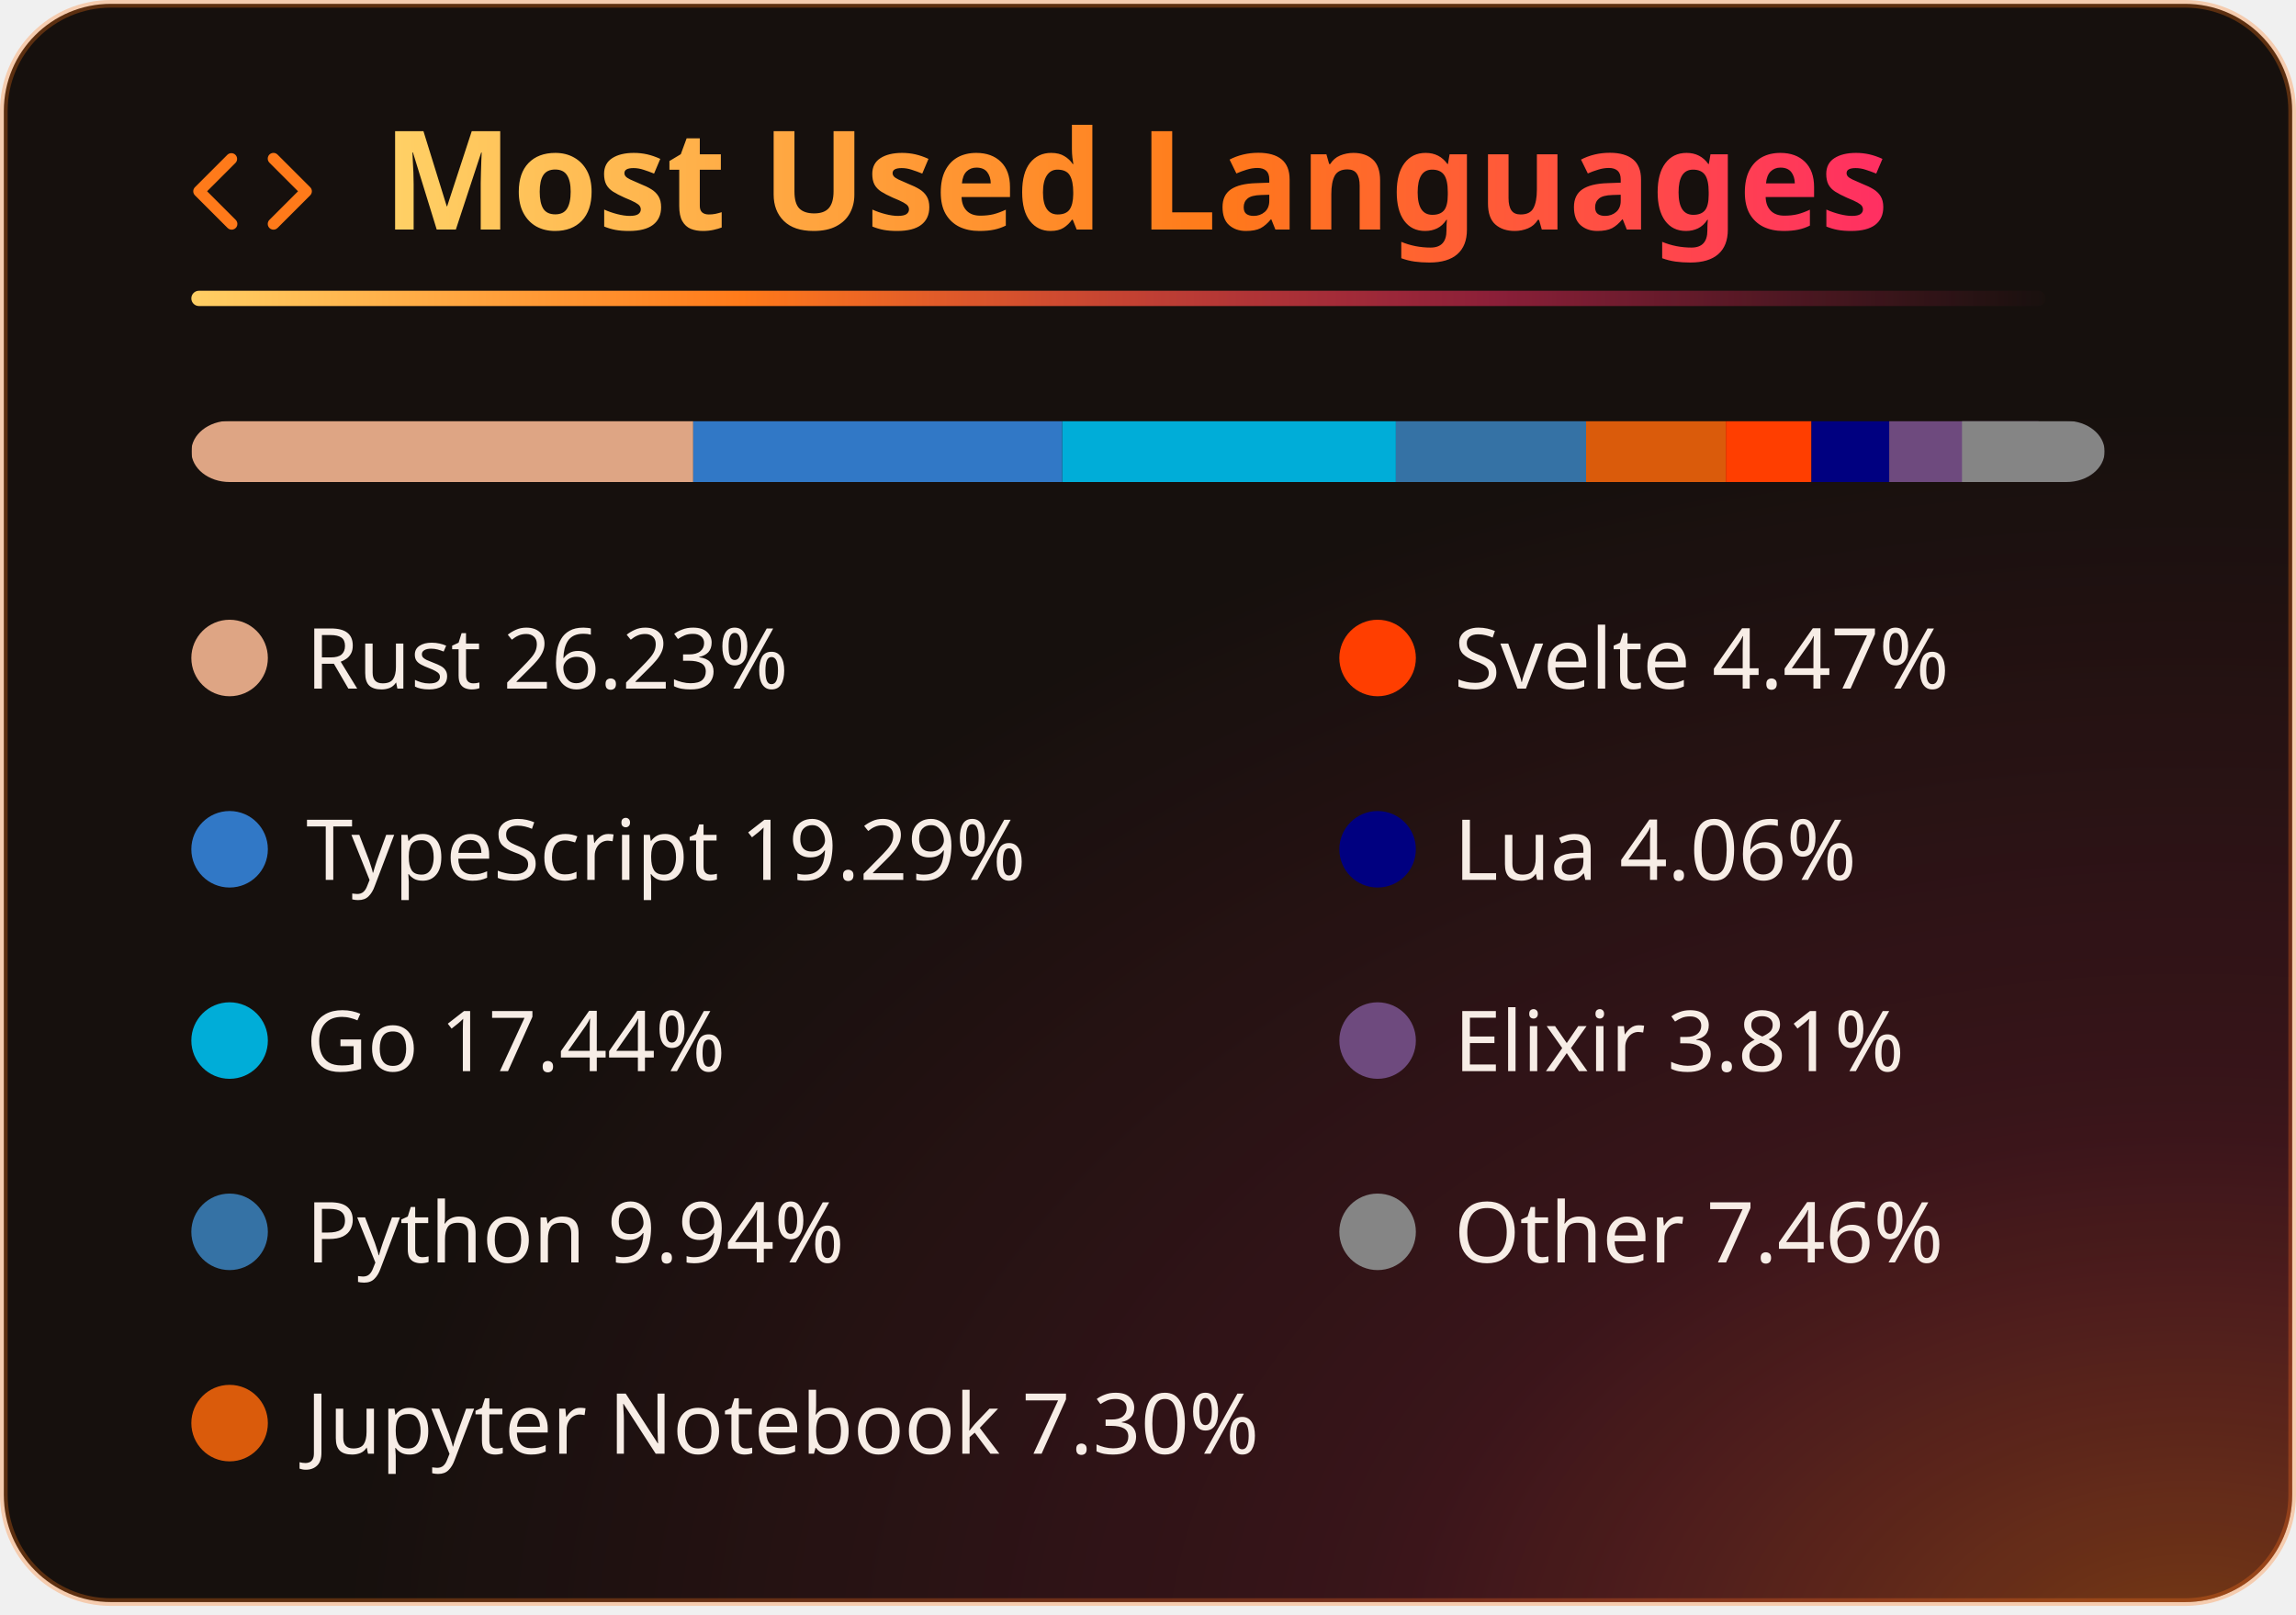
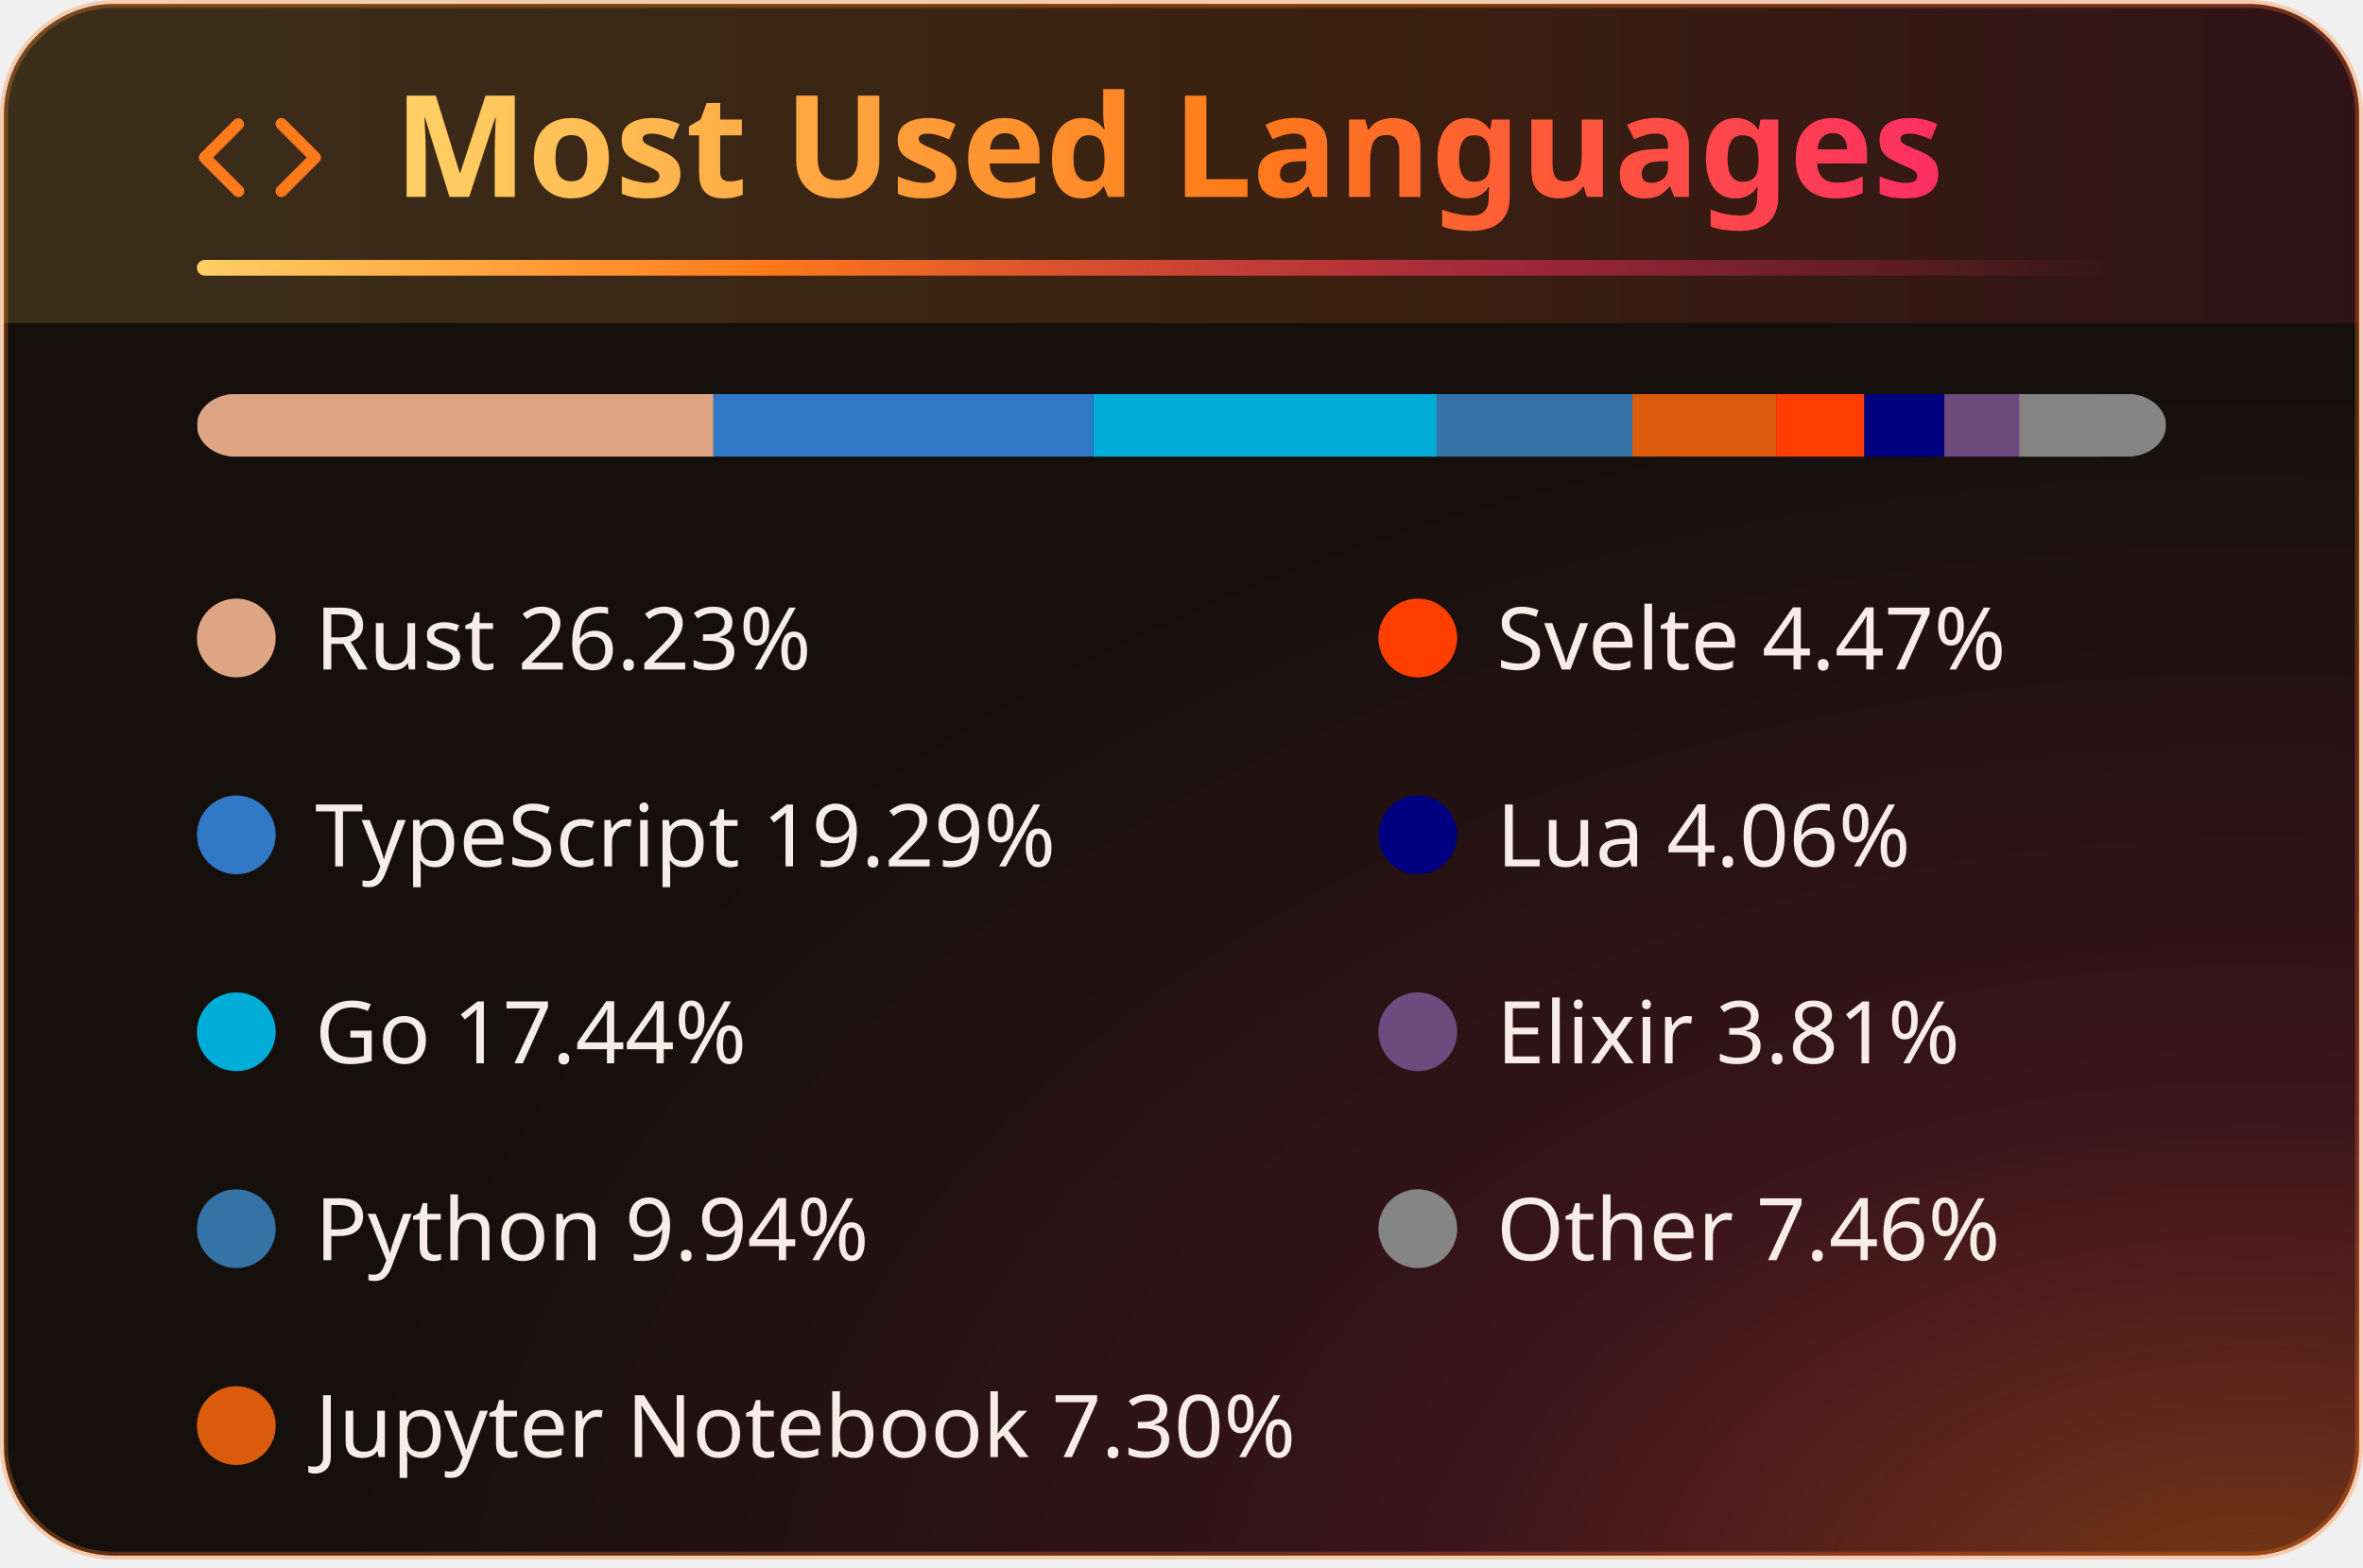
- <svg xmlns="http://www.w3.org/2000/svg" width="300" height="211" viewBox="0 0 300 211" fill="none" role="img" aria-labelledby="title-id desc-id">
+ <svg xmlns="http://www.w3.org/2000/svg" width="300" height="199" viewBox="0 0 300 199" fill="none" role="img" aria-labelledby="title-id desc-id">
  <style>
    .header {
      font: 600 18px 'Segoe UI', Ubuntu, "Helvetica Neue", Sans-Serif;
      fill: url(#heat);
      animation: fadeInAnimation 0.8s ease-in-out backwards;
    }
    /* The icon reads against the title rather than with it, so it keeps its own color. */
    .title-icon {
      fill: #ff7a1a;
      animation: fadeInAnimation 0.8s ease-in-out backwards;
    }
    .title-accent {
      transform-box: fill-box;
      transform-origin: left center;
      animation: trailAnimation 0.9s cubic-bezier(0.2, 0.7, 0.2, 1) 0.2s backwards;
    }
    @supports(-moz-appearance: auto) {
      /* Selector detects Firefox */
      .header {
        font-size: 15.5px;
      }
    }
    @keyframes slideInAnimation {
      from {
        width: 0;
      }
      to {
        width: calc(100%-100px);
      }
    }
    @keyframes growWidthAnimation {
      from {
        width: 0;
      }
      to {
        width: 100%;
      }
    }
    .stat {
      font: 400 14px 'Segoe UI', Ubuntu, "Helvetica Neue", Sans-Serif;
      fill: #f7ede6;
    }
    @supports(-moz-appearance: auto) {
      /* Selector detects Firefox */
      .stat {
        font-size: 12px;
      }
    }
    .bold {
      font-weight: 600;
    }
    .lang-name {
      font: 400 11px 'Segoe UI', Ubuntu, "Helvetica Neue", Sans-Serif;
      fill: #f7ede6;
    }
    .stagger {
      animation: fadeInAnimation 0.3s ease-in-out backwards;
    }
    #rect-mask rect {
      animation: slideInAnimation 1s ease-in-out backwards;
    }
    .lang-progress {
      animation: growWidthAnimation 0.6s ease-in-out backwards;
    }
    .progress-background {
      fill: #ffffff33;
    }
    .lang-tip {
      animation: fadeInAnimation 0.4s ease-in-out backwards;
    }
    /* Animations */
    @keyframes scaleInAnimation {
      from {
        transform: translate(-5px, 5px) scale(0);
      }
      to {
        transform: translate(-5px, 5px) scale(1);
      }
    }
    @keyframes fadeInAnimation {
      from {
        opacity: 0;
      }
      to {
        opacity: 1;
      }
    }
    @keyframes trailAnimation {
      from {
        transform: scaleX(0);
      }
    }
    @media (prefers-reduced-motion: reduce) {
      * {
        animation-duration: 0s !important;
        animation-delay: 0s !important;
      }
    }
  </style>
  <defs>
    <linearGradient id="heat" x1="0" y1="0" x2="1" y2="0">
      <stop offset="0" class="heat-0" stop-color="#ffd166" />
      <stop offset="0.55" class="heat-1" stop-color="#ff7a1a" />
      <stop offset="1" class="heat-2" stop-color="#ff2e63" />
    </linearGradient>
    <linearGradient id="heat-trail" x1="0" y1="0" x2="1" y2="0">
      <stop offset="0" class="heat-0" stop-color="#ffd166" />
      <stop offset="0.3" class="heat-1" stop-color="#ff7a1a" />
      <stop offset="0.7" class="heat-2" stop-color="#ff2e63" stop-opacity="0.5" />
      <stop offset="1" class="heat-2" stop-color="#ff2e63" stop-opacity="0" />
    </linearGradient>
+     <linearGradient id="heat-band" x1="0" y1="0" x2="1" y2="0">
+       <stop offset="0" class="band-0" stop-color="#ffd166" stop-opacity="0.16" />
+       <stop offset="0.55" class="band-1" stop-color="#ff7a1a" stop-opacity="0.16" />
+       <stop offset="1" class="band-2" stop-color="#ff2e63" stop-opacity="0.112" />
+     </linearGradient>
    <radialGradient id="heat-glow" cx="0.95" cy="1.05" r="0.8">
      <stop offset="0" class="glow-core" stop-color="#ff7a1a" stop-opacity="0.42" />
      <stop offset="0.45" class="glow-edge" stop-color="#ff2e63" stop-opacity="0.147" />
      <stop offset="1" class="heat-2" stop-color="#ff2e63" stop-opacity="0" />
    </radialGradient>
  </defs>
  <rect data-testid="card-bg" class="card-bg" x="0.5" y="0.5" rx="14" height="99%" width="299" stroke="#ff7a1a4d" fill="#16100d" stroke-opacity="1" />
  <rect data-testid="card-glow" x="0.5" y="0.5" rx="14" height="99%" width="299" fill="url(#heat-glow)" />
-   <g data-testid="card-title" transform="translate(25, 30)">
+   <path data-testid="title-band" d="M0.5 14.5a14 14 0 0 1 14 -14h271a14 14 0 0 1 14 14v26.5h-299z" fill="url(#heat-band)" />
+   <g data-testid="card-title" transform="translate(25, 25)">
    <g>
      <svg class="title-icon" x="0" y="-13" viewBox="0 0 16 16" version="1.1" width="16" height="16">
        <path d="M4.72 3.22a.75.75 0 0 1 1.06 1.06L2.06 8l3.72 3.72a.75.75 0 1 1-1.06 1.06L.47 8.53a.75.75 0 0 1 0-1.06Zm6.56 0a.75.75 0 1 0-1.06 1.06L13.94 8l-3.72 3.72a.75.75 0 1 0 1.06 1.06l4.25-4.25a.75.75 0 0 0 0-1.06Z" />
      </svg>
    </g>
    <g transform="translate(25, 0)">
      <text x="0" y="0" class="header" data-testid="header">Most Used Languages</text>
    </g>
    <rect data-testid="title-accent" class="title-accent" x="0" y="8" width="242.3" height="2" rx="1" fill="url(#heat-trail)" />
  </g>
-   <g data-testid="main-card-body" transform="translate(0, 55)">
+   <g data-testid="main-card-body" transform="translate(0, 50)">
    <svg data-testid="lang-items" x="25">
      <mask id="rect-mask">
        <rect x="0" y="0" width="250" height="8" fill="white" rx="5" />
      </mask>
      <rect mask="url(#rect-mask)" data-testid="lang-progress" x="0" y="0" width="65.58" height="8" fill="#dea584" />
      <rect mask="url(#rect-mask)" data-testid="lang-progress" x="65.58" y="0" width="48.22" height="8" fill="#3178c6" />
      <rect mask="url(#rect-mask)" data-testid="lang-progress" x="113.8" y="0" width="43.59" height="8" fill="#00ADD8" />
      <rect mask="url(#rect-mask)" data-testid="lang-progress" x="157.39" y="0" width="24.85" height="8" fill="#3572A5" />
      <rect mask="url(#rect-mask)" data-testid="lang-progress" x="182.24" y="0" width="18.26" height="8" fill="#DA5B0B" />
      <rect mask="url(#rect-mask)" data-testid="lang-progress" x="200.5" y="0" width="11.19" height="8" fill="#ff3e00" />
      <rect mask="url(#rect-mask)" data-testid="lang-progress" x="211.69" y="0" width="10.16" height="8" fill="#000080" />
      <rect mask="url(#rect-mask)" data-testid="lang-progress" x="221.85" y="0" width="19.51" height="8" fill="#6e4a7e" />
      <rect mask="url(#rect-mask)" data-testid="lang-progress" x="231.36" y="0" width="18.64" height="8" fill="#858585" />
      <g transform="translate(0, 25)">
        <g>
          <g>
            <g class="stagger" style="animation-delay: 450ms">
              <circle cx="5" cy="6" r="5" fill="#dea584" />
              <text data-testid="lang-name" x="15" y="10" class="lang-name">Rust 26.23%</text>
            </g>
          </g>
          <g transform="translate(0, 25)">
            <g class="stagger" style="animation-delay: 600ms">
              <circle cx="5" cy="6" r="5" fill="#3178c6" />
              <text data-testid="lang-name" x="15" y="10" class="lang-name">TypeScript 19.29%</text>
            </g>
          </g>
          <g transform="translate(0, 50)">
            <g class="stagger" style="animation-delay: 750ms">
              <circle cx="5" cy="6" r="5" fill="#00ADD8" />
              <text data-testid="lang-name" x="15" y="10" class="lang-name">Go 17.44%</text>
            </g>
          </g>
          <g transform="translate(0, 75)">
            <g class="stagger" style="animation-delay: 900ms">
              <circle cx="5" cy="6" r="5" fill="#3572A5" />
              <text data-testid="lang-name" x="15" y="10" class="lang-name">Python 9.94%</text>
            </g>
          </g>
          <g transform="translate(0, 100)">
            <g class="stagger" style="animation-delay: 1050ms">
              <circle cx="5" cy="6" r="5" fill="#DA5B0B" />
              <text data-testid="lang-name" x="15" y="10" class="lang-name">Jupyter Notebook 7.30%</text>
            </g>
          </g>
        </g>
        <g transform="translate(150, 0)">
          <g>
            <g class="stagger" style="animation-delay: 450ms">
              <circle cx="5" cy="6" r="5" fill="#ff3e00" />
              <text data-testid="lang-name" x="15" y="10" class="lang-name">Svelte 4.47%</text>
            </g>
          </g>
          <g transform="translate(0, 25)">
            <g class="stagger" style="animation-delay: 600ms">
              <circle cx="5" cy="6" r="5" fill="#000080" />
              <text data-testid="lang-name" x="15" y="10" class="lang-name">Lua 4.06%</text>
            </g>
          </g>
          <g transform="translate(0, 50)">
            <g class="stagger" style="animation-delay: 750ms">
              <circle cx="5" cy="6" r="5" fill="#6e4a7e" />
              <text data-testid="lang-name" x="15" y="10" class="lang-name">Elixir 3.81%</text>
            </g>
          </g>
          <g transform="translate(0, 75)">
            <g class="stagger" style="animation-delay: 900ms">
              <circle cx="5" cy="6" r="5" fill="#858585" />
              <text data-testid="lang-name" x="15" y="10" class="lang-name">Other 7.46%</text>
            </g>
          </g>
        </g>
      </g>
    </svg>
  </g>
</svg>
